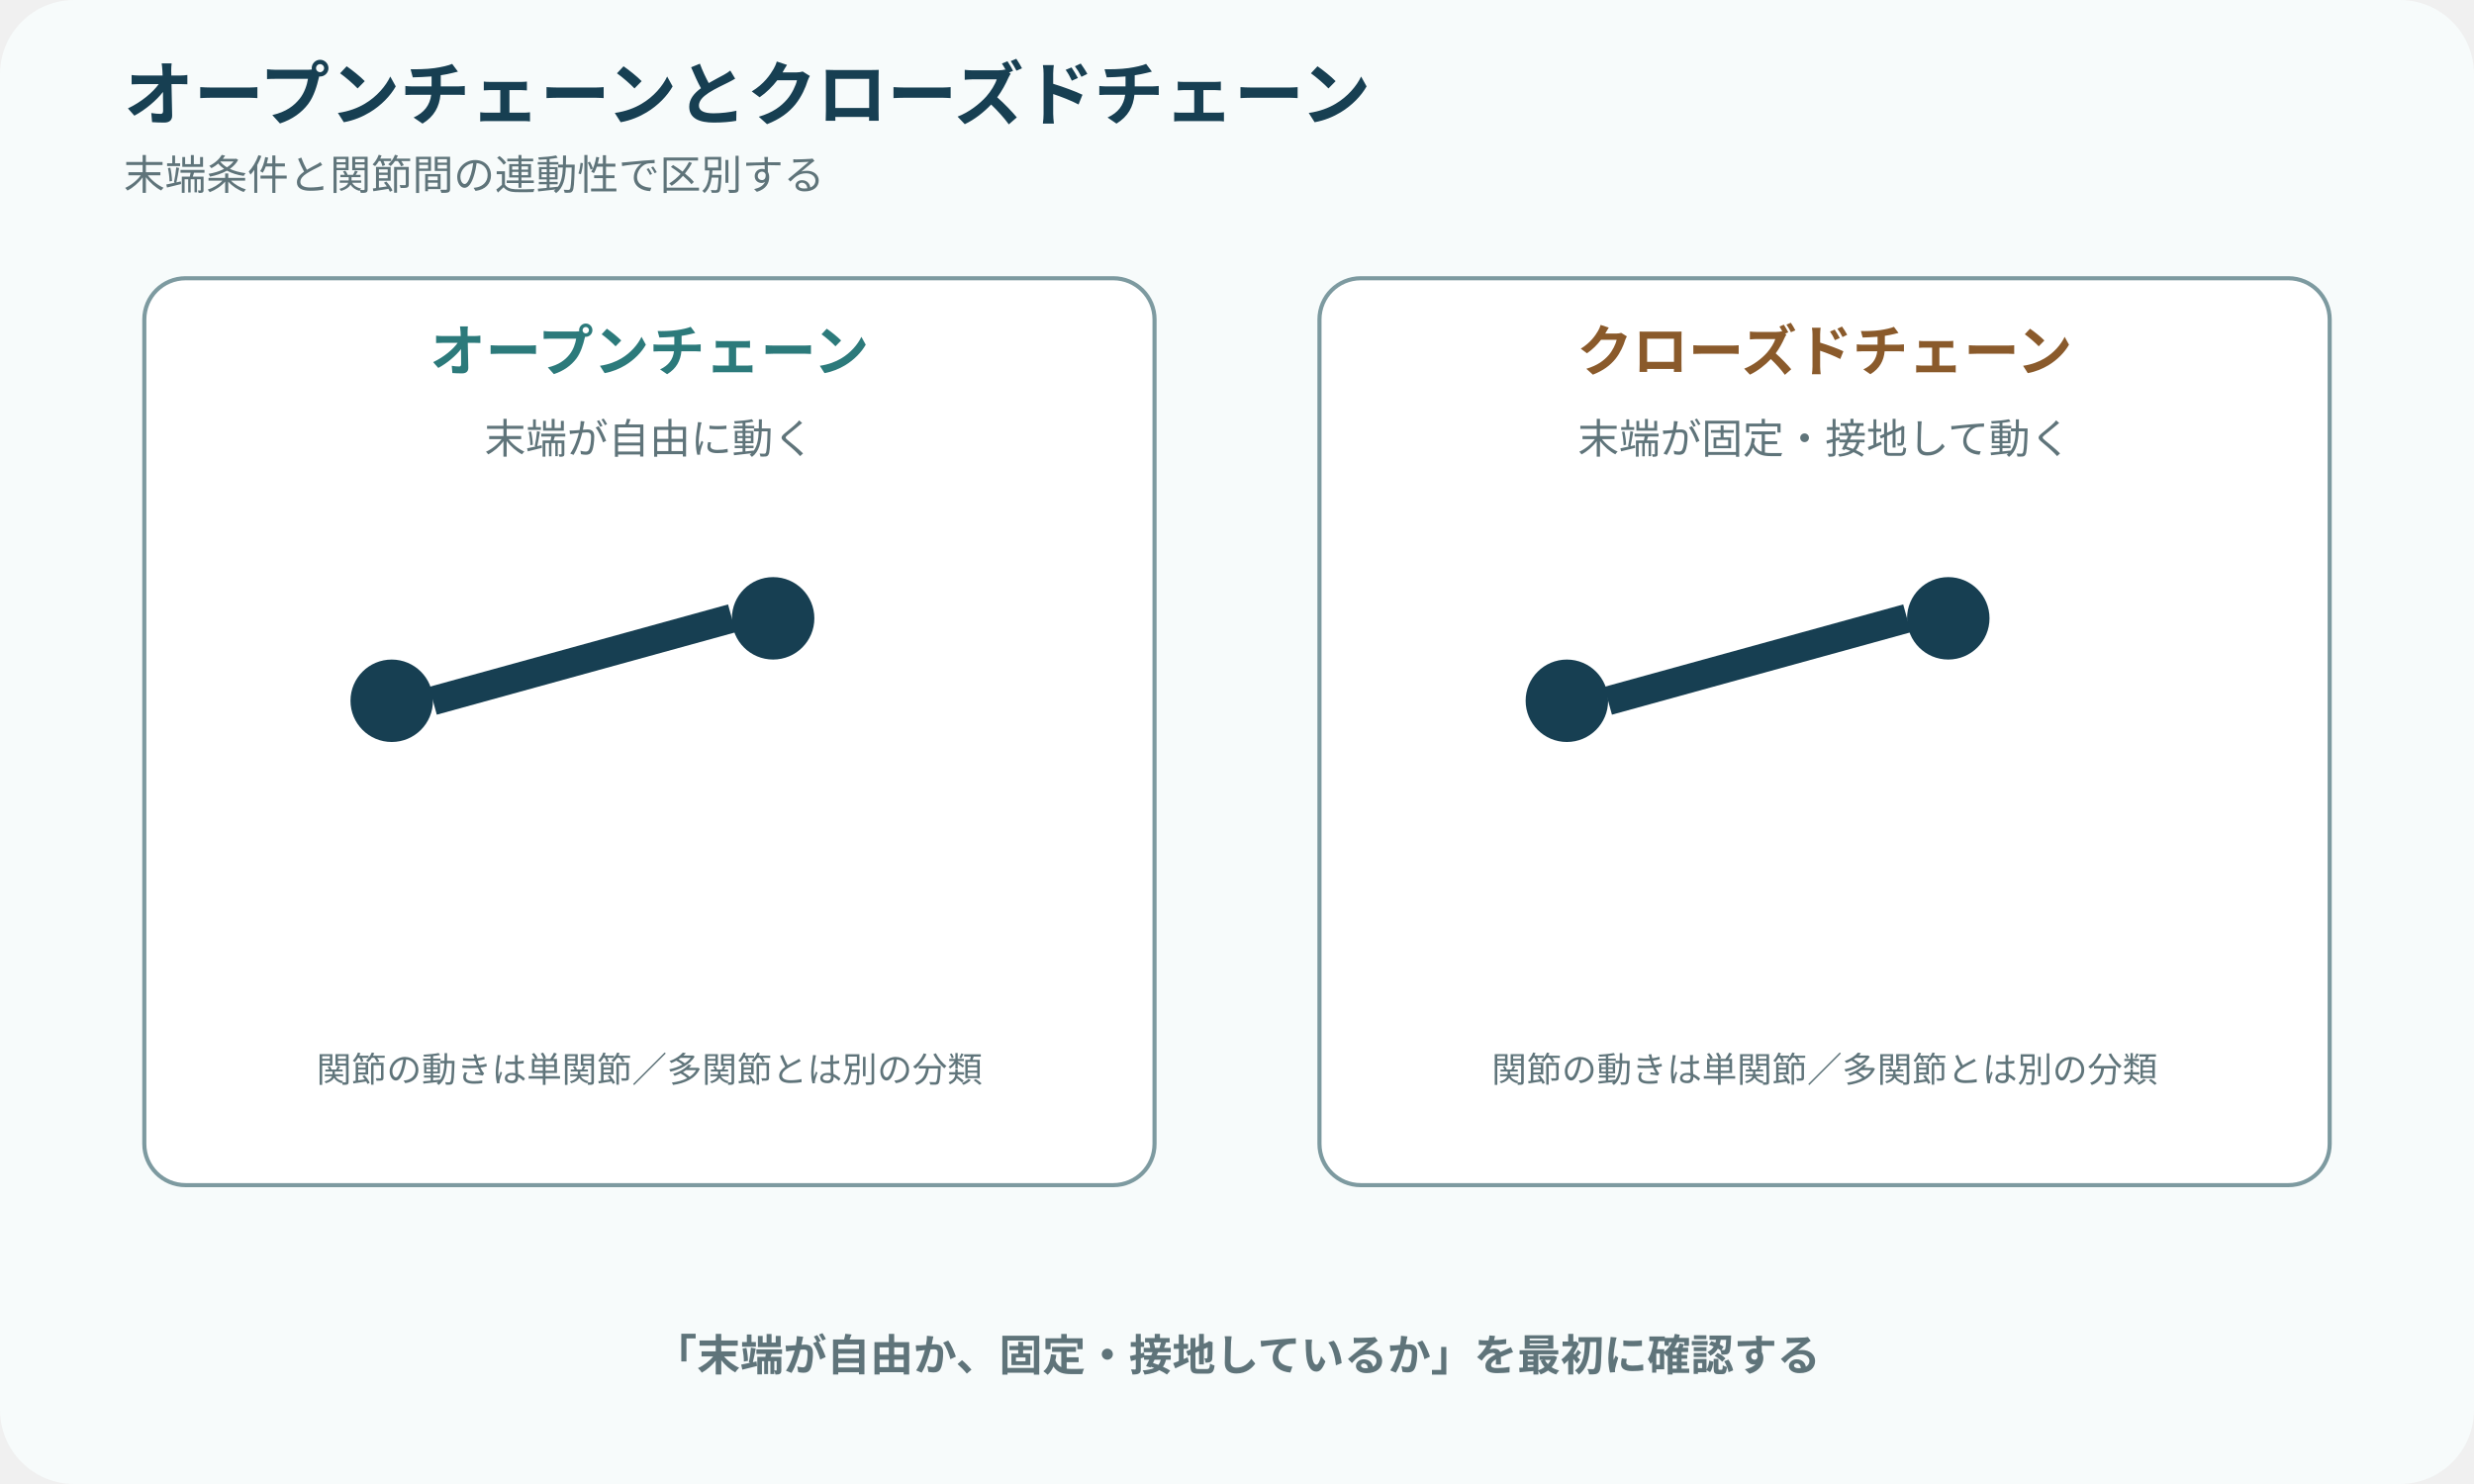
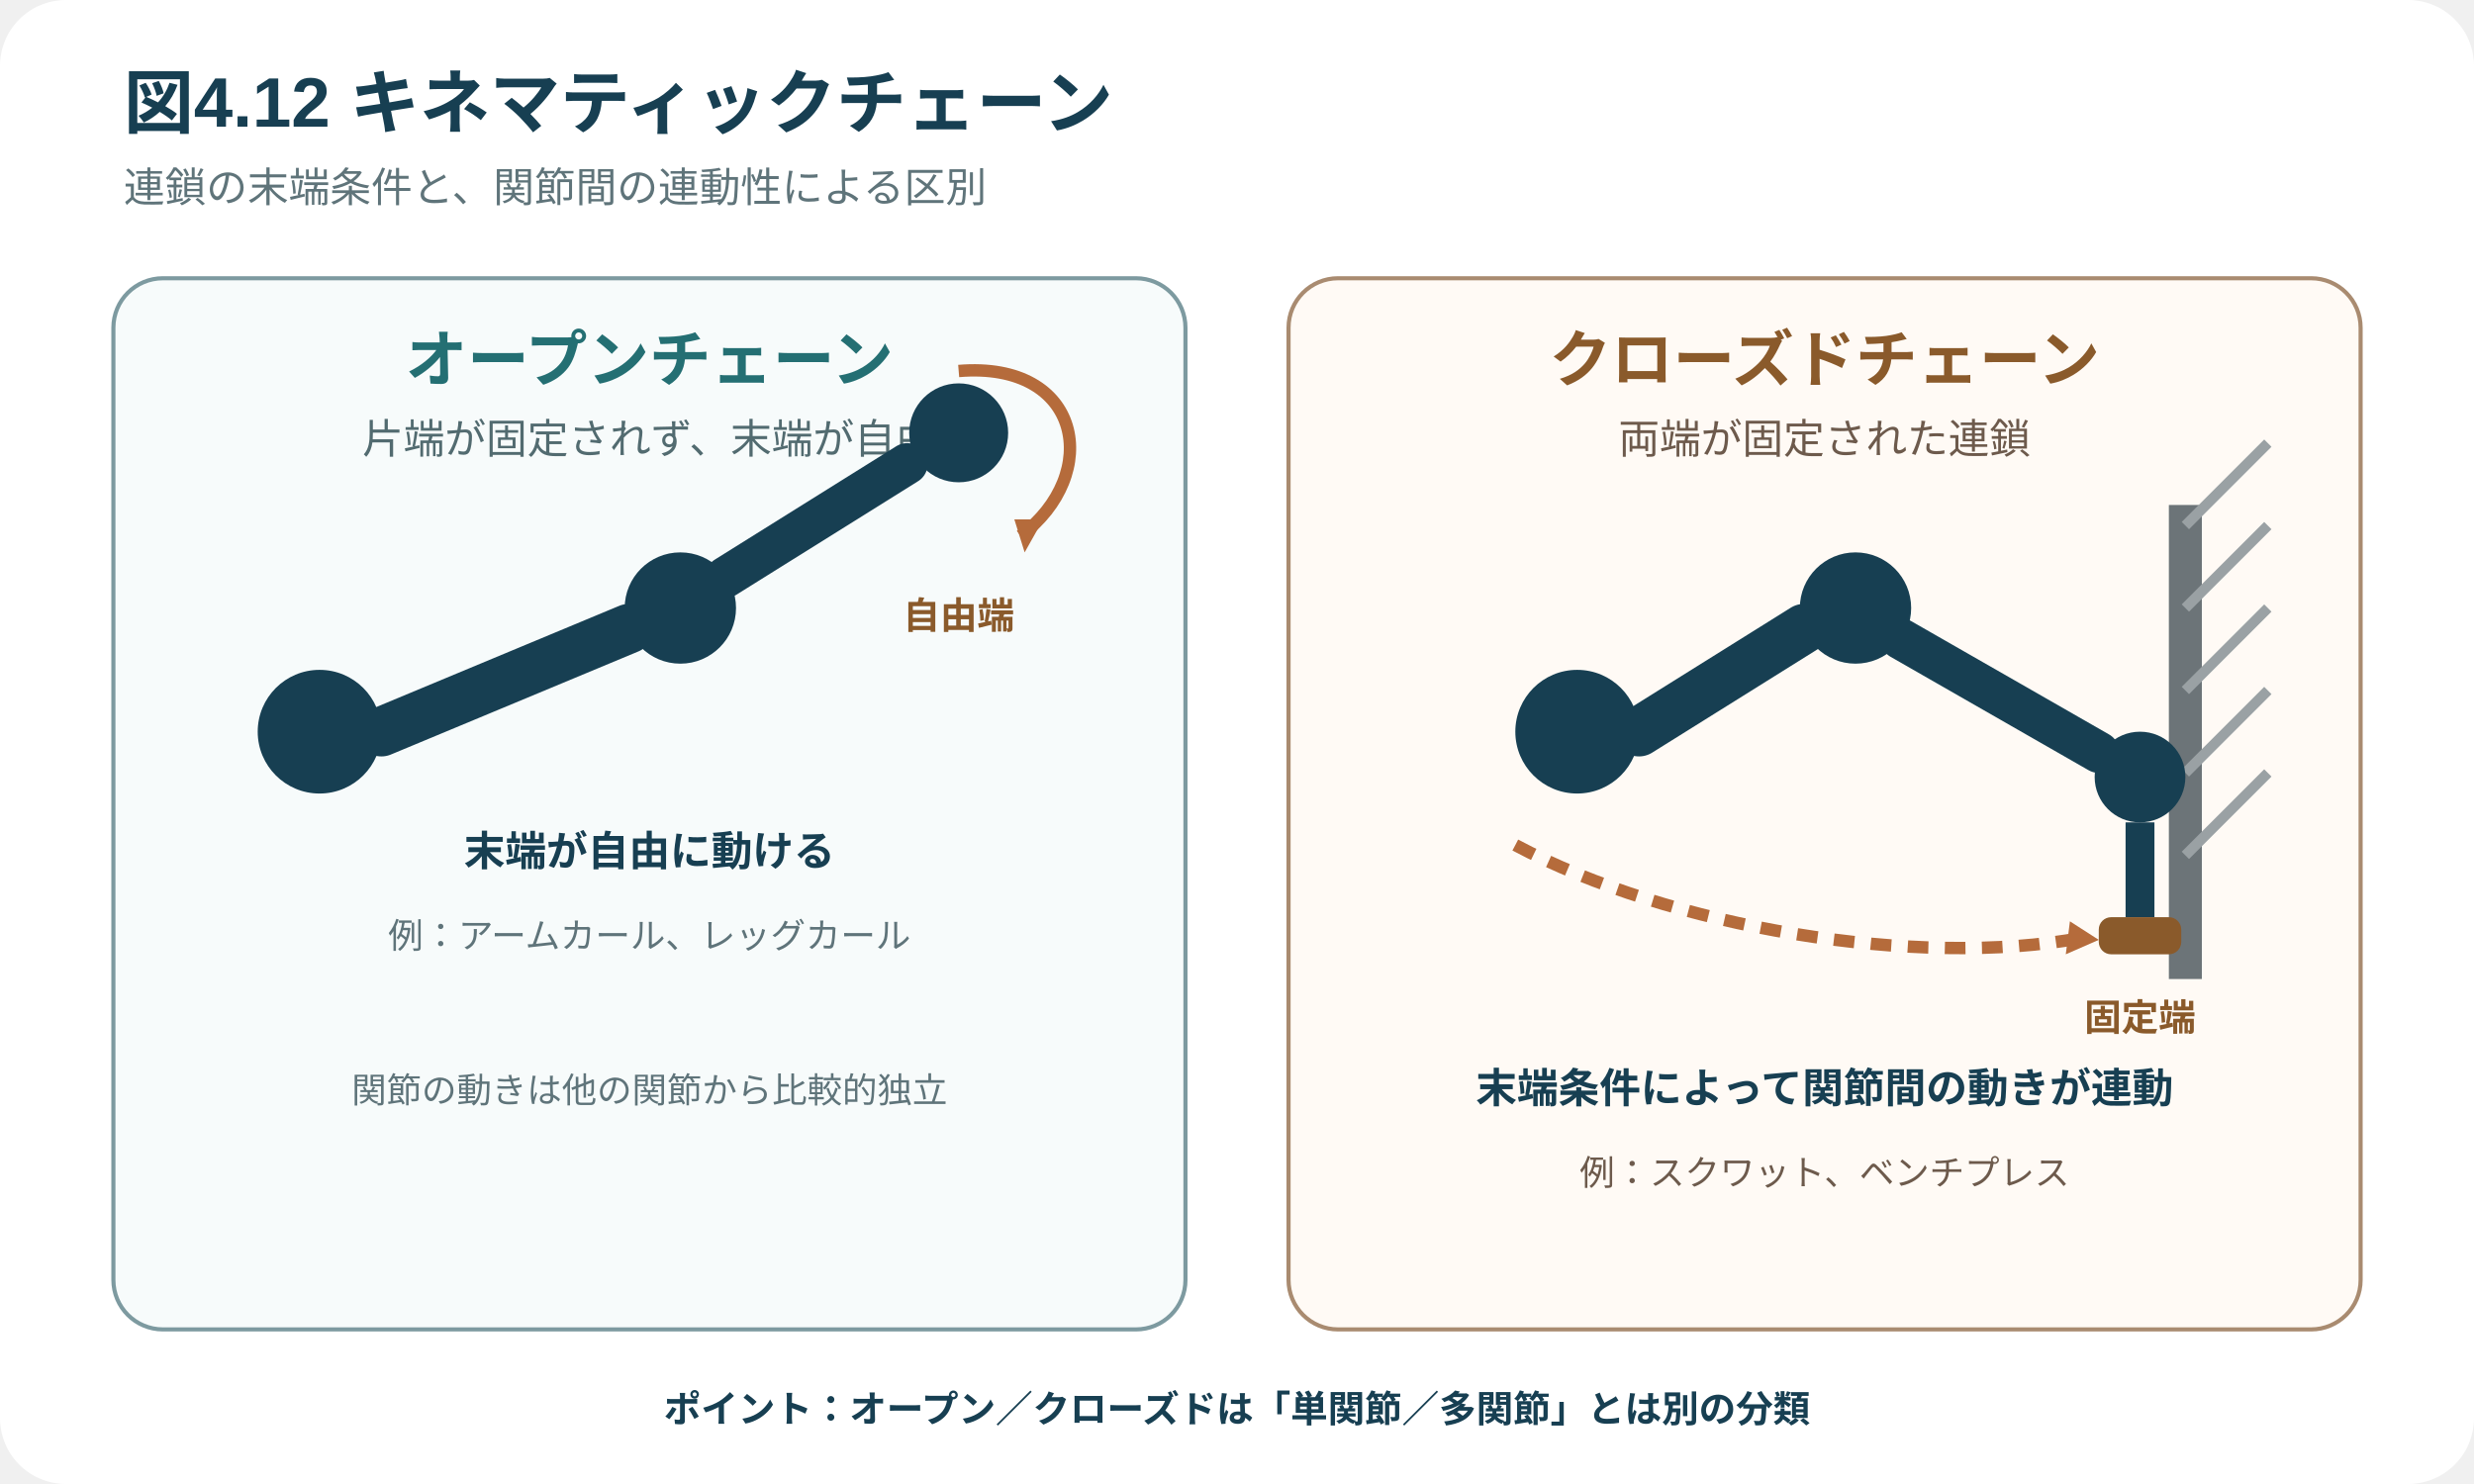
<svg xmlns="http://www.w3.org/2000/svg" viewBox="0 0 1200 720">
-   <rect width="1200" height="720" rx="36" fill="#f7fbfb" />
-   <text x="60" y="58" font-family="'Noto Sans JP','Hiragino Sans','Yu Gothic',Arial,sans-serif" font-size="34" font-weight="700" fill="#173f52">オープンチェーンとクローズドチェーン</text>
-   <text x="60" y="92" font-family="'Noto Sans JP','Hiragino Sans','Yu Gothic',Arial,sans-serif" font-size="20" fill="#5f747a">末端条件と関節間の連動性で区別する</text>
-   <rect x="70" y="135" width="490" height="440" rx="20" fill="#ffffff" stroke="#7d9aa0" stroke-width="2" />
-   <text x="315" y="180" text-anchor="middle" font-family="'Noto Sans JP','Hiragino Sans','Yu Gothic',Arial,sans-serif" font-size="27" font-weight="700" fill="#2c7a7b">オープンチェーン</text>
-   <text x="315" y="220" text-anchor="middle" font-family="'Noto Sans JP','Hiragino Sans','Yu Gothic',Arial,sans-serif" font-size="20" font-weight="500" fill="#5f747a">末端が自由に動く</text>
-   <circle cx="190" cy="340" r="20" fill="#173f52" />
-   <line x1="210" y1="340" x2="355" y2="300" stroke="#173f52" stroke-width="14" />
-   <circle cx="375" cy="300" r="20" fill="#173f52" />
-   <text x="315" y="525" text-anchor="middle" font-family="'Noto Sans JP','Hiragino Sans','Yu Gothic',Arial,sans-serif" font-size="17" font-weight="500" fill="#5f747a">関節の動きは単関節／多関節とは別の分類</text>
-   <rect x="640" y="135" width="490" height="440" rx="20" fill="#ffffff" stroke="#7d9aa0" stroke-width="2" />
-   <text x="885" y="180" text-anchor="middle" font-family="'Noto Sans JP','Hiragino Sans','Yu Gothic',Arial,sans-serif" font-size="27" font-weight="700" fill="#8a5a2b">クローズドチェーン</text>
-   <text x="885" y="220" text-anchor="middle" font-family="'Noto Sans JP','Hiragino Sans','Yu Gothic',Arial,sans-serif" font-size="20" font-weight="500" fill="#5f747a">末端が固定・接地して動く</text>
-   <circle cx="760" cy="340" r="20" fill="#173f52" />
-   <line x1="780" y1="340" x2="925" y2="300" stroke="#173f52" stroke-width="14" />
-   <circle cx="945" cy="300" r="20" fill="#173f52" />
-   <text x="885" y="525" text-anchor="middle" font-family="'Noto Sans JP','Hiragino Sans','Yu Gothic',Arial,sans-serif" font-size="17" font-weight="500" fill="#5f747a">関節の動きは単関節／多関節とは別の分類</text>
-   <text x="600" y="665" text-anchor="middle" font-family="'Noto Sans JP','Hiragino Sans','Yu Gothic',Arial,sans-serif" font-size="21" font-weight="700" fill="#5f747a">「末端が自由か、固定・接地しているか」を最初に確認する</text>
+   <rect width="1200" height="720" rx="32" fill="#fff" />
+   <text x="60" y="62" font-family="Noto Sans JP,Hiragino Sans,Yu Gothic,Arial,sans-serif" font-size="34" font-weight="700" fill="#173f52">図4.12 キネマティックチェーン</text>
+   <text x="60" y="98" font-family="Noto Sans JP,Hiragino Sans,Yu Gothic,Arial,sans-serif" font-size="20" fill="#5f747a">連鎖の末端条件と、関節間の連動性による区別</text>
+   <rect x="55" y="135" width="520" height="510" rx="24" fill="#f7fbfb" stroke="#7d9aa0" stroke-width="2" />
+   <text x="315" y="185" text-anchor="middle" font-family="Noto Sans JP,Hiragino Sans,Yu Gothic,Arial,sans-serif" font-size="30" font-weight="700" fill="#246f73">オープンチェーン</text>
+   <text x="315" y="220" text-anchor="middle" font-family="Noto Sans JP,Hiragino Sans,Yu Gothic,Arial,sans-serif" font-size="20" fill="#526b70">片端が固定されず、末端が自由</text>
+   <circle cx="155" cy="355" r="30" fill="#173f52" />
+   <line x1="185" y1="355" x2="305" y2="305" stroke="#173f52" stroke-width="24" stroke-linecap="round" />
+   <circle cx="330" cy="295" r="27" fill="#173f52" />
+   <line x1="352" y1="280" x2="440" y2="225" stroke="#173f52" stroke-width="20" stroke-linecap="round" />
+   <circle cx="465" cy="210" r="24" fill="#173f52" />
+   <path d="M465 180 C525 175 535 230 495 260" fill="none" stroke="#b56b3b" stroke-width="6" />
+   <polygon points="492,252 506,252 497,268" fill="#b56b3b" />
+   <text x="465" y="305" text-anchor="middle" font-family="Noto Sans JP,Hiragino Sans,Yu Gothic,Arial,sans-serif" font-size="18" font-weight="700" fill="#8a5a2b">自由端</text>
+   <text x="315" y="420" text-anchor="middle" font-family="Noto Sans JP,Hiragino Sans,Yu Gothic,Arial,sans-serif" font-size="20" font-weight="700" fill="#173f52">末端が自由に動ける</text>
+   <text x="315" y="460" text-anchor="middle" font-family="Noto Sans JP,Hiragino Sans,Yu Gothic,Arial,sans-serif" font-size="17" fill="#5f747a">例：アームカール、レッグカール</text>
+   <text x="315" y="535" text-anchor="middle" font-family="Noto Sans JP,Hiragino Sans,Yu Gothic,Arial,sans-serif" font-size="17" fill="#5f747a">関節の動きは他の関節から比較的独立</text>
+   <rect x="625" y="135" width="520" height="510" rx="24" fill="#fffaf5" stroke="#a98b70" stroke-width="2" />
+   <text x="885" y="185" text-anchor="middle" font-family="Noto Sans JP,Hiragino Sans,Yu Gothic,Arial,sans-serif" font-size="30" font-weight="700" fill="#8a5a2b">クローズドチェーン</text>
+   <text x="885" y="220" text-anchor="middle" font-family="Noto Sans JP,Hiragino Sans,Yu Gothic,Arial,sans-serif" font-size="20" fill="#6d5a4c">両端が固定された連鎖</text>
+   <line x1="1060" y1="245" x2="1060" y2="475" stroke="#6c7478" stroke-width="16" />
+   <line x1="1060" y1="255" x2="1100" y2="215" stroke="#9aa1a4" stroke-width="5" />
+   <line x1="1060" y1="295" x2="1100" y2="255" stroke="#9aa1a4" stroke-width="5" />
+   <line x1="1060" y1="335" x2="1100" y2="295" stroke="#9aa1a4" stroke-width="5" />
+   <line x1="1060" y1="375" x2="1100" y2="335" stroke="#9aa1a4" stroke-width="5" />
+   <line x1="1060" y1="415" x2="1100" y2="375" stroke="#9aa1a4" stroke-width="5" />
+   <circle cx="765" cy="355" r="30" fill="#173f52" />
+   <line x1="795" y1="355" x2="875" y2="305" stroke="#173f52" stroke-width="24" stroke-linecap="round" />
+   <circle cx="900" cy="295" r="27" fill="#173f52" />
+   <line x1="922" y1="310" x2="1018" y2="365" stroke="#173f52" stroke-width="20" stroke-linecap="round" />
+   <circle cx="1038" cy="377" r="22" fill="#173f52" />
+   <line x1="1038" y1="399" x2="1038" y2="445" stroke="#173f52" stroke-width="14" />
+   <rect x="1018" y="445" width="40" height="18" rx="6" fill="#8a5a2b" />
+   <text x="1038" y="500" text-anchor="middle" font-family="Noto Sans JP,Hiragino Sans,Yu Gothic,Arial,sans-serif" font-size="18" font-weight="700" fill="#8a5a2b">固定端</text>
+   <path d="M735 410 C810 450 930 470 1010 455" fill="none" stroke="#b56b3b" stroke-width="6" stroke-dasharray="10 8" />
+   <polygon points="1004,447 1018,456 1002,463" fill="#b56b3b" />
+   <text x="885" y="535" text-anchor="middle" font-family="Noto Sans JP,Hiragino Sans,Yu Gothic,Arial,sans-serif" font-size="20" font-weight="700" fill="#173f52">末端条件によって関節間の動きが連動</text>
+   <text x="885" y="575" text-anchor="middle" font-family="Noto Sans JP,Hiragino Sans,Yu Gothic,Arial,sans-serif" font-size="17" fill="#6d5a4c">例：スクワット、ベンチプレス</text>
+   <text x="600" y="690" text-anchor="middle" font-family="Noto Sans JP,Hiragino Sans,Yu Gothic,Arial,sans-serif" font-size="18" font-weight="700" fill="#173f52">ポイント：オープン／クローズドは「単関節／多関節」とは別の分類</text>
</svg>
